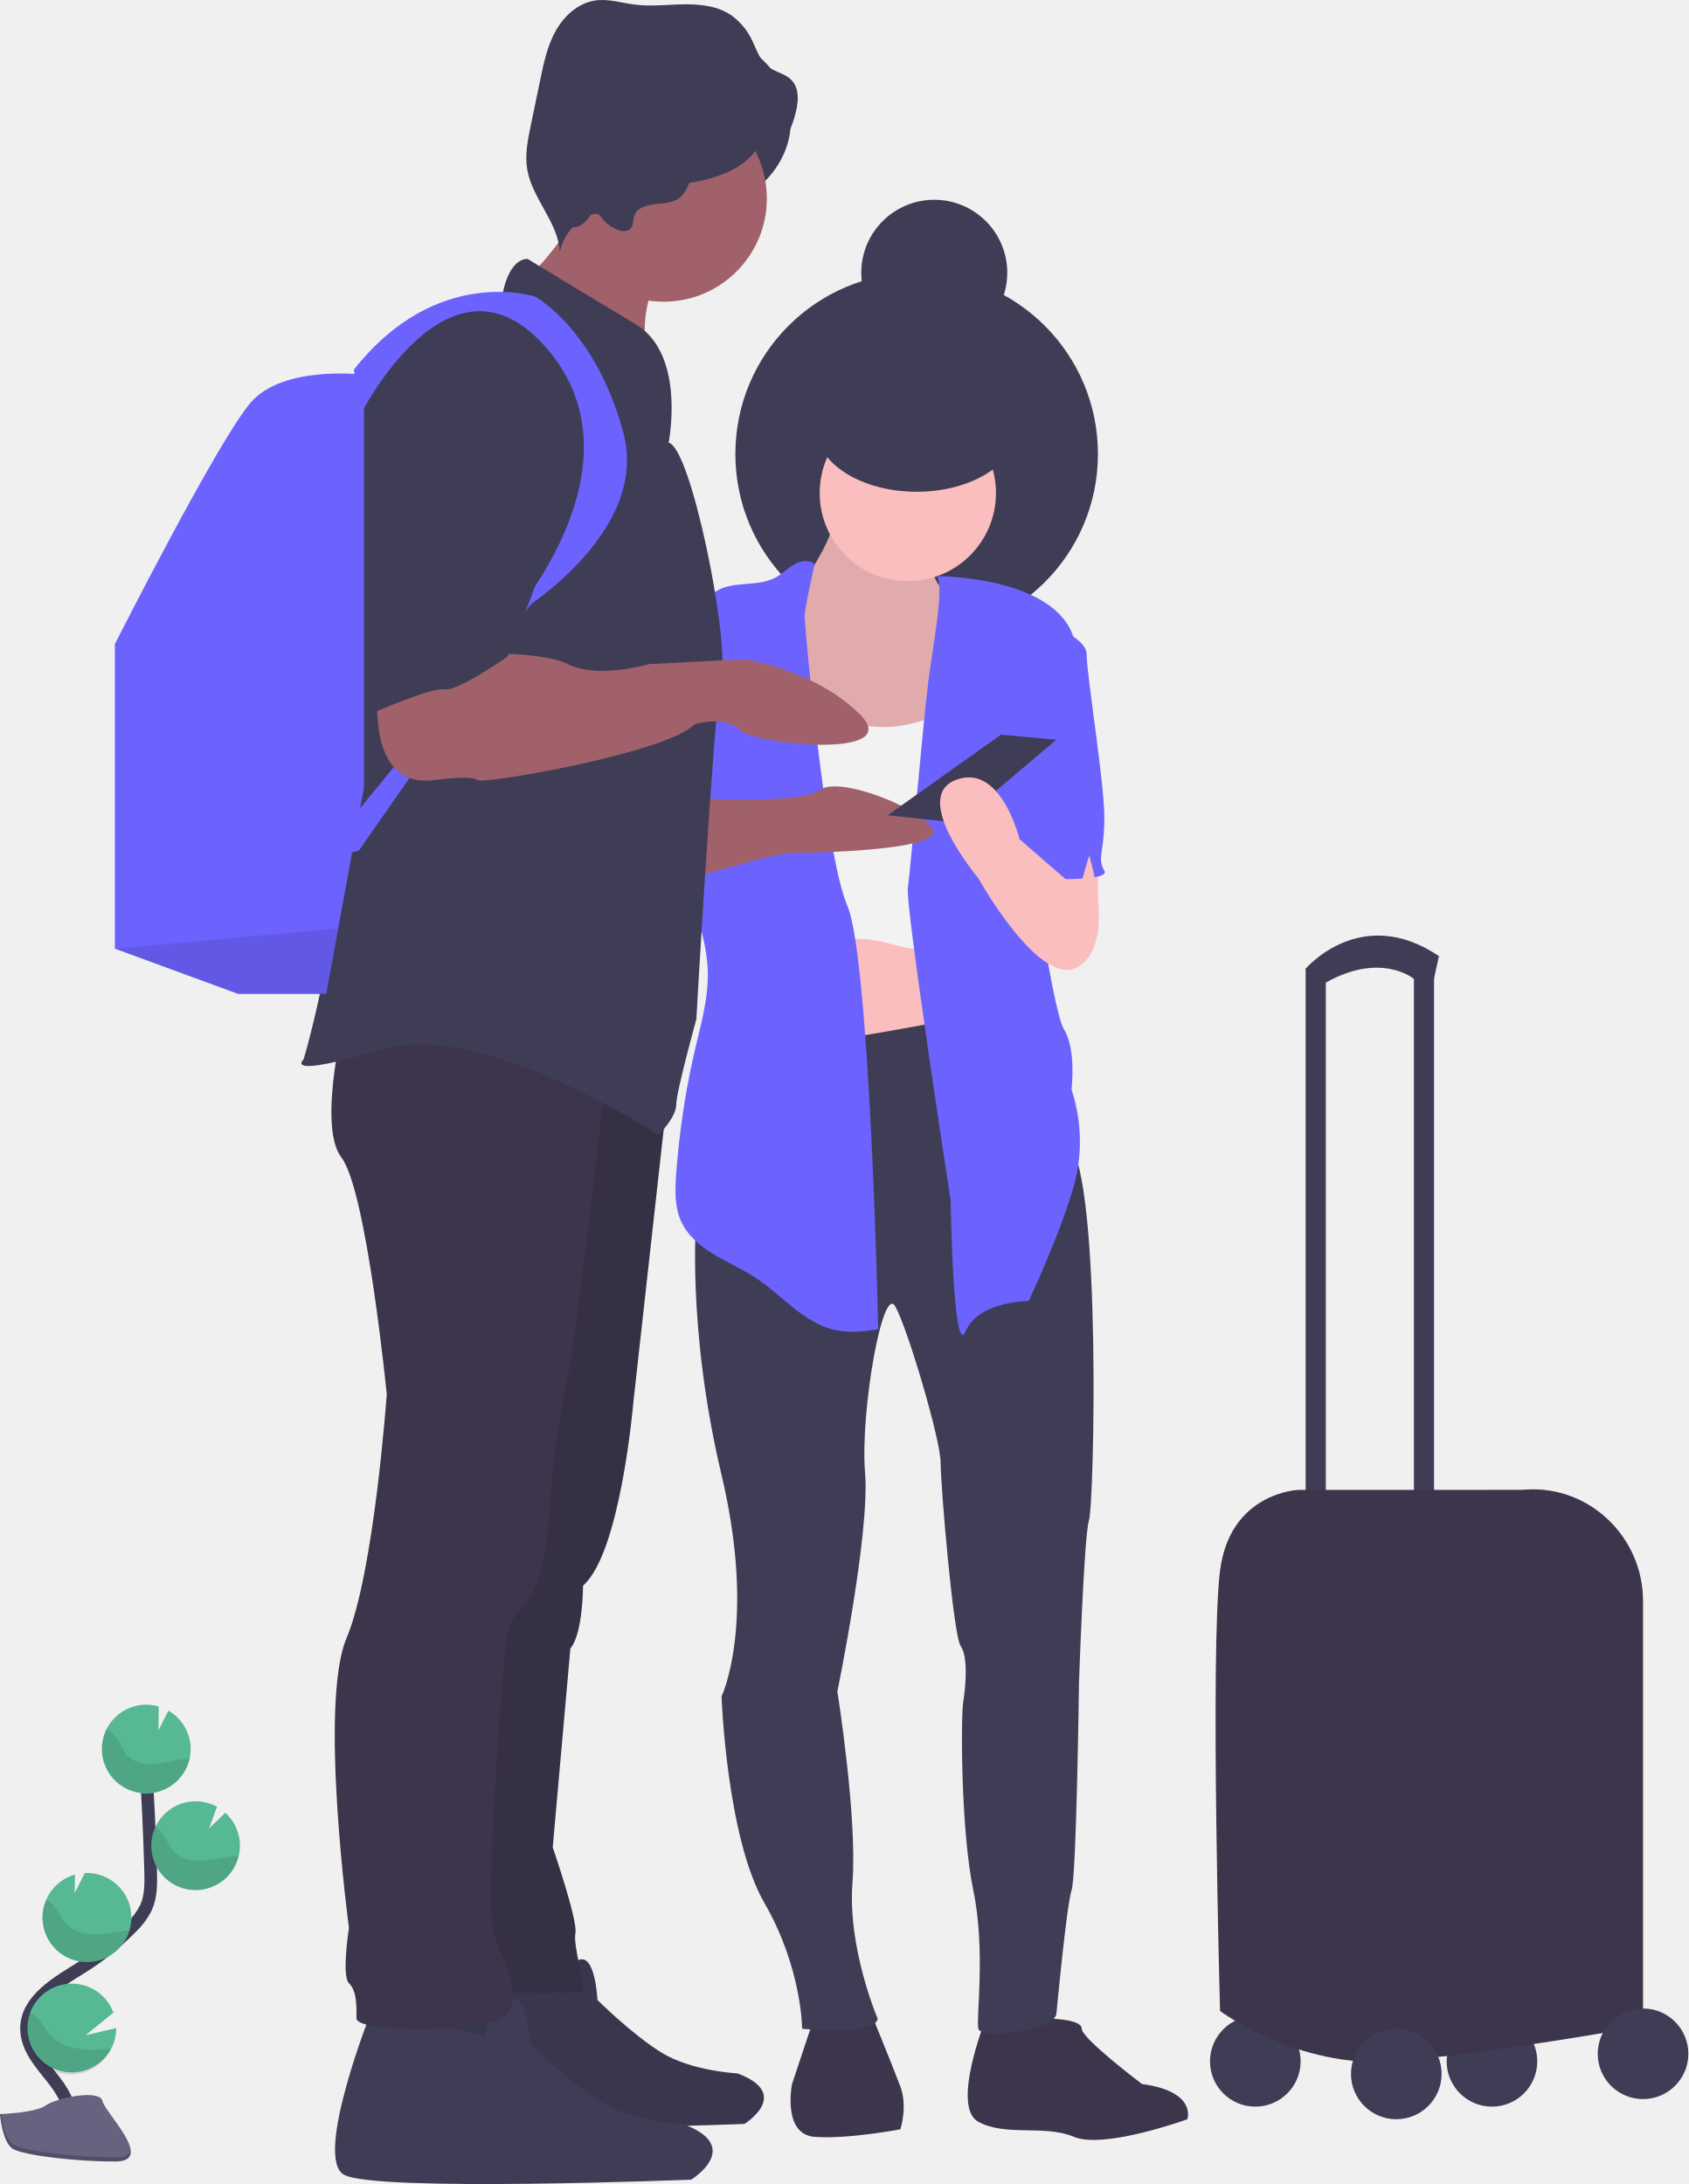
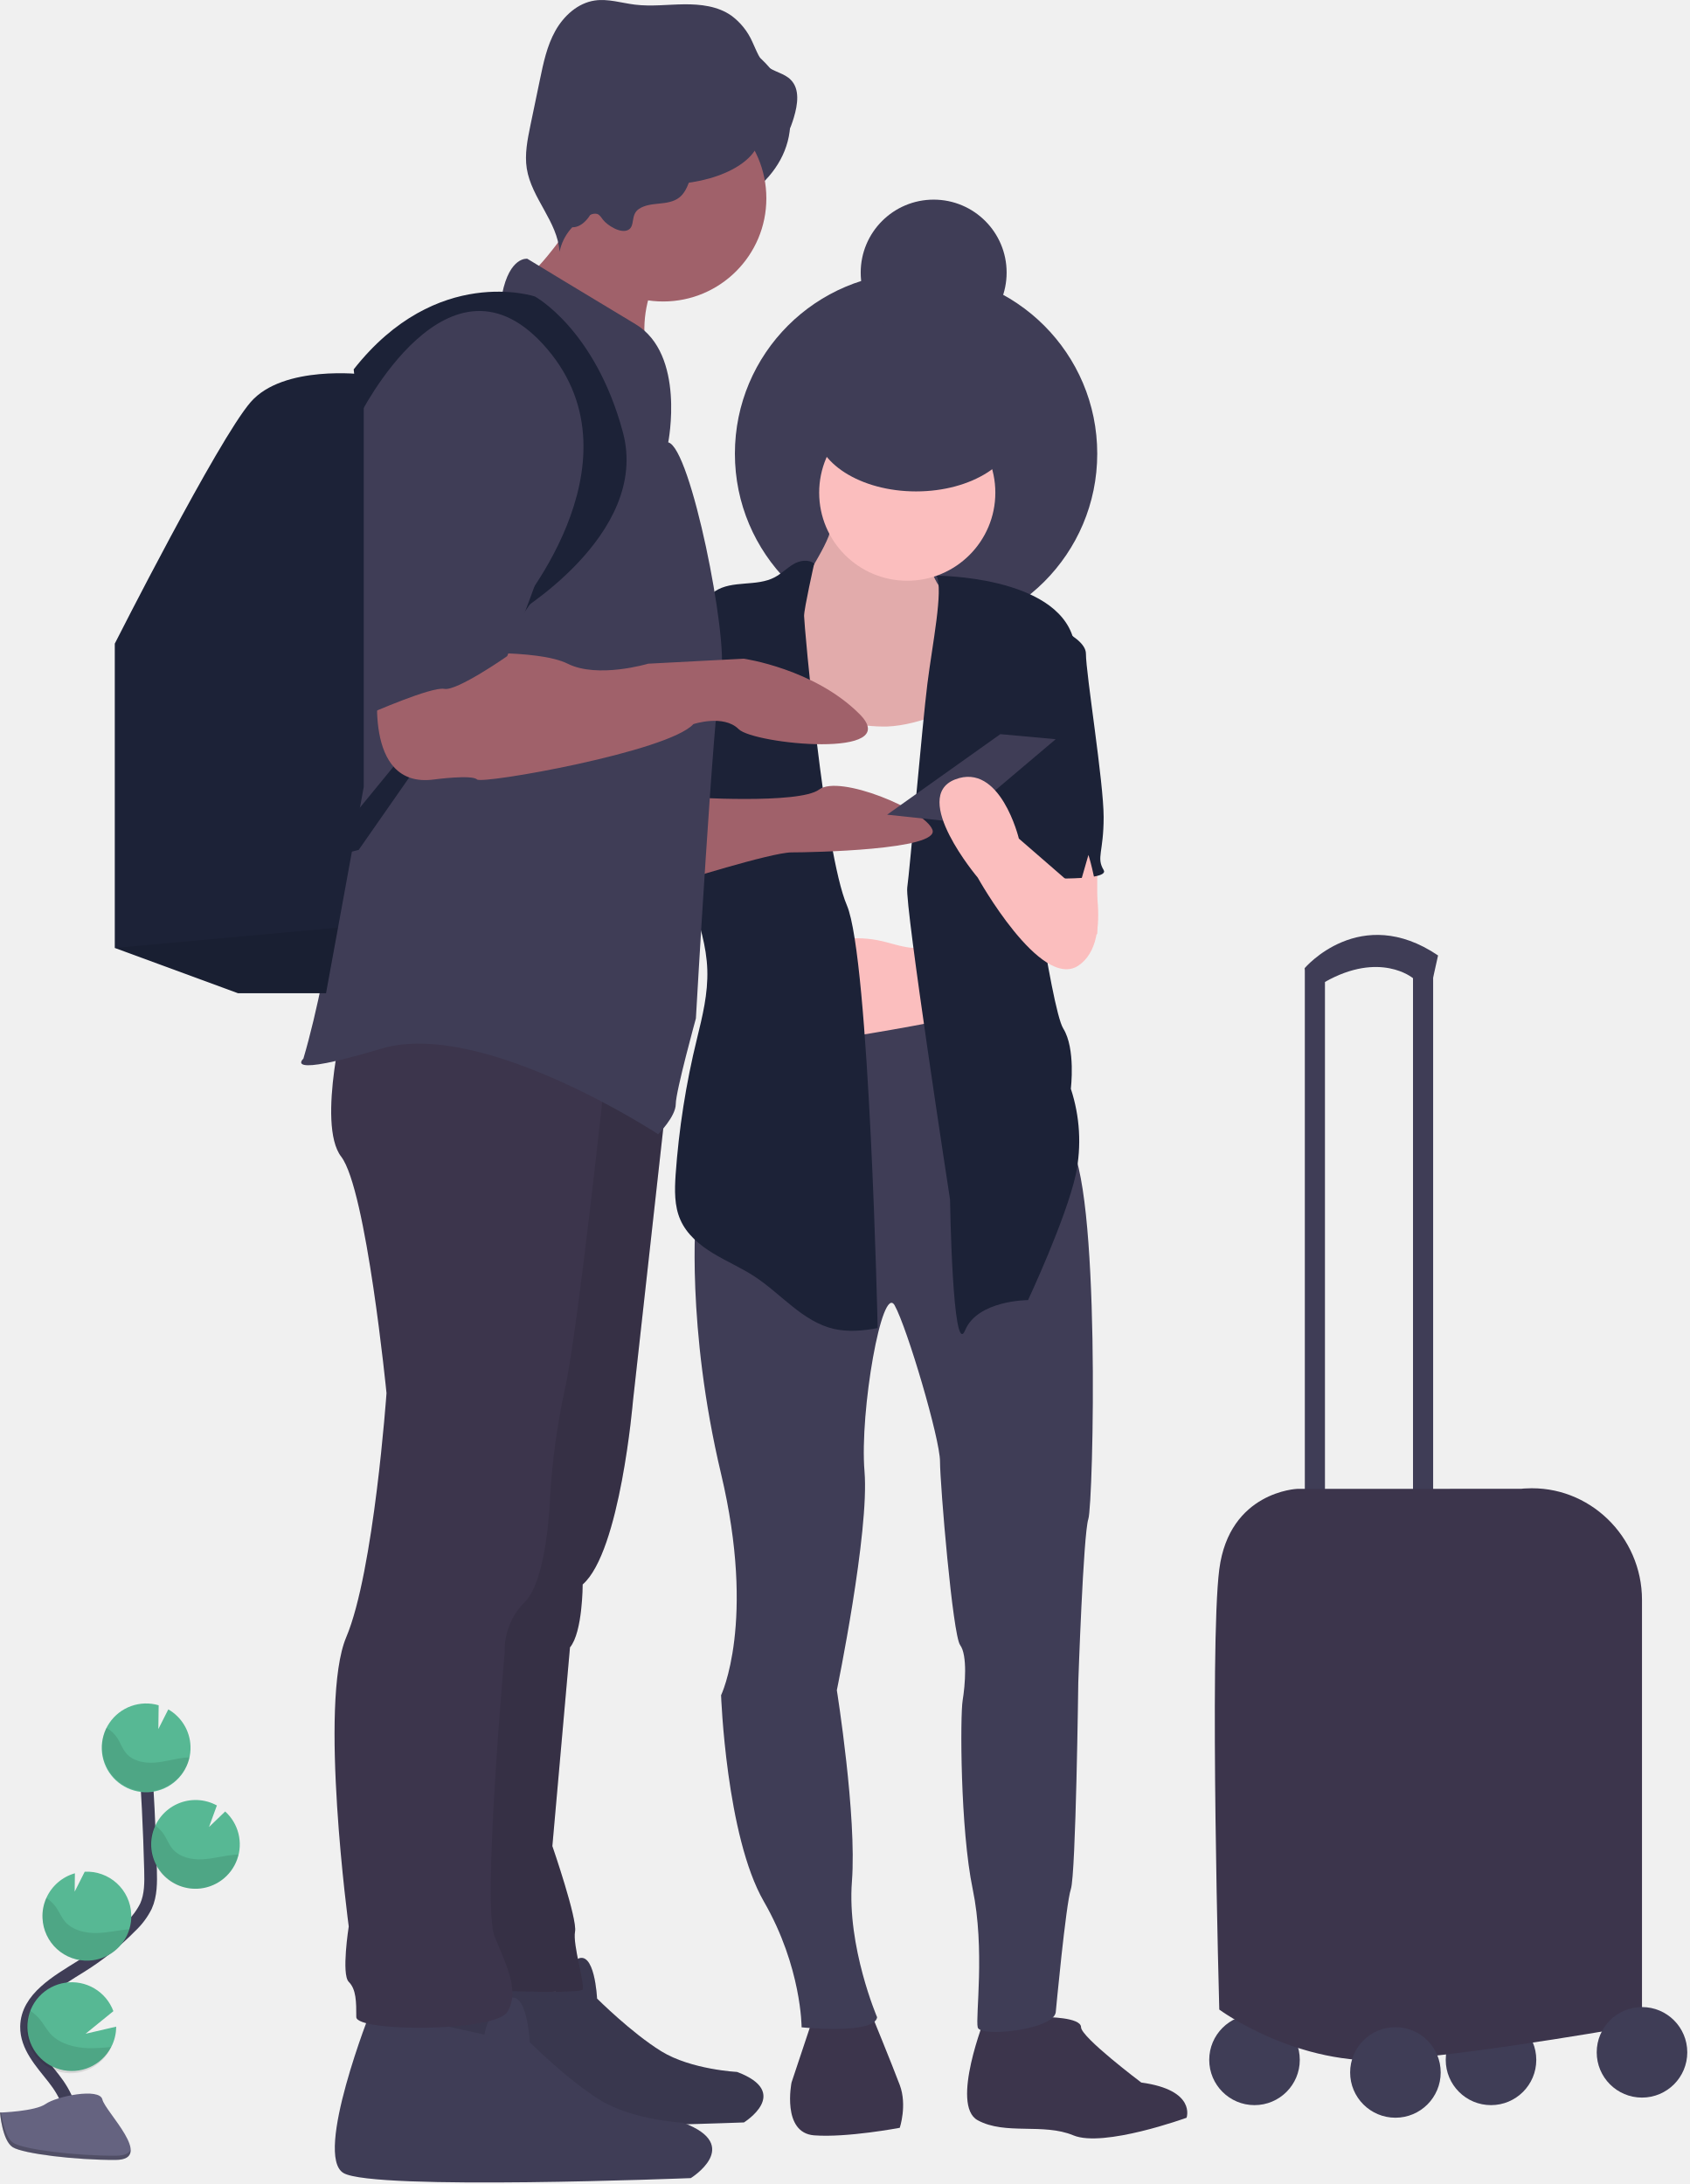
- <svg xmlns="http://www.w3.org/2000/svg" id="f7ee2044-fccd-4254-8d0a-396acfe54447" data-name="Layer 1" width="532.15" height="688.51" viewBox="0 0 532.15 688.51">
-   <ellipse cx="209.56" cy="38.37" rx="39.68" ry="30.95" fill="#3f3d56" />
-   <circle cx="288.92" cy="143.12" r="57.14" fill="#3f3d56" />
-   <circle cx="470.25" cy="649.84" r="14.28" fill="#3f3d56" />
-   <circle cx="395.66" cy="649.84" r="14.28" fill="#3f3d56" />
-   <rect x="411.53" y="305.42" width="6.35" height="175.39" fill="#3f3d56" />
-   <rect x="445.65" y="305.42" width="6.35" height="175.39" fill="#3f3d56" />
-   <path d="M747,415.92l-1.59-4.76s17.46-20.63,42.06-4l-1.59,7.15h-6.35s-10.31-8.65-27.77,1.23Z" transform="translate(-333.92 -105.74)" fill="#3f3d56" />
-   <rect x="249.24" y="280.42" width="57.14" height="73.01" fill="#fbbebe" />
-   <rect x="328.6" y="259.78" width="17.46" height="34.92" fill="#fbbebe" />
-   <path d="M590.7,741.3l-7.14,21.43s-3.18,15.87,7.14,16.66,27-2.38,27-2.38,2.38-7.14,0-13.49-9.52-23.81-9.52-23.81Z" transform="translate(-333.92 -105.74)" fill="#3c354c" />
-   <path d="M644.66,742.09s-11.11,27.78-2.38,32.54,20.64.79,30.16,4.76,35.71-5.55,35.71-5.55,3.18-8.73-14.28-11.11c0,0-19-14.29-19-17.46s-11.11-3.18-11.11-3.18Z" transform="translate(-333.92 -105.74)" fill="#3c354c" />
-   <path d="M642.28,425.45s-65.07,13.49-73,9.52-15.87,54-15.87,54-3.18,34.92,7.93,81.74,0,69.84,0,69.84,1.59,44.44,13.5,65.08,11.9,39.68,11.9,39.68,23,2.38,23.81-3.18c0,0-9.53-22.22-7.94-42.85s-4.76-60.32-4.76-60.32,10.32-50,8.73-69,5.56-59.52,9.52-52.38,14.29,42.06,14.29,49.21,4,54.75,6.35,57.93,1.58,12.7.79,17.46-.79,40.47,3.17,59.52.8,40.47,1.59,43.65,23.81.79,24.6-4.77c0,0,3.18-34.12,4.77-38.88S674,636.54,674,636.54s1.58-46.82,3.17-51.58,4-107.14-6.35-119-6.35-42.06-6.35-42.06Z" transform="translate(-333.92 -105.74)" fill="#3f3d56" />
-   <path d="M588.79,287.2c-2.94,5.54-5.9,11.13-7.74,17.14s-2.48,12.52-.75,18.56a46,46,0,0,0,5.12,10.7,36.7,36.7,0,0,0,6.47,8.64c6,5.48,14.72,6.58,22.82,7.44a11.56,11.56,0,0,0,4.19-.07,7.92,7.92,0,0,0,3-1.64c3.55-3,5.16-7.58,6.46-12a198,198,0,0,0,6.62-32.14,14.89,14.89,0,0,0,0-5.2c-.7-3-3.1-5.33-4.84-7.91a20.17,20.17,0,0,1-3.44-10.4c-.07-1.81,0-3.81-1.14-5.19a7,7,0,0,0-2.69-1.66c-4.73-2-9.45-4-14.19-5.92-2.86-1.18-8-4.32-11-2-2.57,2-1.33,6.64-2.43,9.42C593.56,279.19,590.91,283.2,588.79,287.2Z" transform="translate(-333.92 -105.74)" fill="#fbbebe" />
-   <path d="M588.79,287.2c-2.94,5.54-5.9,11.13-7.74,17.14s-2.48,12.52-.75,18.56a46,46,0,0,0,5.12,10.7,36.7,36.7,0,0,0,6.47,8.64c6,5.48,14.72,6.58,22.82,7.44a11.56,11.56,0,0,0,4.19-.07,7.92,7.92,0,0,0,3-1.64c3.55-3,5.16-7.58,6.46-12a198,198,0,0,0,6.62-32.14,14.89,14.89,0,0,0,0-5.2c-.7-3-3.1-5.33-4.84-7.91a20.17,20.17,0,0,1-3.44-10.4c-.07-1.81,0-3.81-1.14-5.19a7,7,0,0,0-2.69-1.66c-4.73-2-9.45-4-14.19-5.92-2.86-1.18-8-4.32-11-2-2.57,2-1.33,6.64-2.43,9.42C593.56,279.19,590.91,283.2,588.79,287.2Z" transform="translate(-333.92 -105.74)" opacity="0.1" />
-   <circle cx="286.14" cy="155.43" r="27.78" fill="#fbbebe" />
-   <path d="M629.81,331.23c-5.26,1.89-10.69,3.52-16.28,3.72a53.89,53.89,0,0,1-12.45-1.33,158.09,158.09,0,0,1-24.78-7.07c-1.72,3.39-2.18,7.26-2.33,11.06-.43,11.49,1.86,22.89,2.74,34.36,1.11,14.58,0,29.48,3.75,43.6a12,12,0,0,1,2.68-6.54,14.84,14.84,0,0,1,4.49-3.3,35.8,35.8,0,0,1,24.58-3.06c4.81,1.14,9.92,3.27,14.48,1.36,2.72-1.15,4.69-3.57,6.2-6.11a50.22,50.22,0,0,0,5.42-14.69c3-13.24,3.4-26.93,3.76-40.51.1-3.63,1.66-14.42-1.35-17.08-2.11-1.85-2.73.79-4.25,2.17A19.43,19.43,0,0,1,629.81,331.23Z" transform="translate(-333.92 -105.74)" fill="#f2f2f2" />
-   <path d="M590.71,283.54c-1.85-1.45-4.59-1-6.63.23s-3.69,2.93-5.76,4.05c-5.74,3.11-13.45.83-18.9,4.45-5.12,3.41-6,10.43-6.4,16.57-1,15.6-1.86,31.31-5.61,46.49-1,4-2.2,8.1-1.82,12.22a32.43,32.43,0,0,0,1.66,6.9l4.92,15.37c2.28,7.14,4.59,14.39,4.83,21.88s-1.52,14.61-3.27,21.76A255.21,255.21,0,0,0,547,476.37c-.31,4.79-.44,9.79,1.5,14.18,2,4.59,6.06,8,10.34,10.59s8.93,4.59,13.12,7.34c8.41,5.53,15.16,14.24,25,16.51,4.51,1,9.23.6,13.77-.28,0,0-2.57-116.72-9.72-133.39s-13.49-88.88-13.49-91.26S590.71,283.54,590.71,283.54Z" transform="translate(-333.92 -105.74)" fill="#6c63ff" />
-   <path d="M629.33,287.36s37.55,0,43.11,19.84-15.87,52.38-15.87,52.38,8.73,64.28,12.69,70.63,2.39,19,2.39,19a52.51,52.51,0,0,1,1.58,27c-3.17,14.28-15.08,39.68-15.08,39.68s-15.87,0-19.84,9.52-4.76-41.27-4.76-41.27-14.28-92.85-13.49-98.4,4.76-51.59,6.35-64.29S631.46,292.12,629.33,287.36Z" transform="translate(-333.92 -105.74)" fill="#6c63ff" />
-   <path d="M658.15,300.06s18.26,5.55,18.26,11.9S682,352.43,682,363.54s-2.38,12.7,0,16.67-25.39,2.38-25.39,2.38l-5.05-45.23Z" transform="translate(-333.92 -105.74)" fill="#6c63ff" />
-   <path d="M550.22,357.2s35.72,2.38,42.07-2.39,33.33,6.35,35.71,12.7-38.1,7.14-44.44,7.14-36.51,9.53-36.51,9.53Z" transform="translate(-333.92 -105.74)" fill="#a0616a" />
-   <path d="M476.69,726.87s-16.65,42-8,47,99.86,1.44,99.86,1.44,15.19-9.4-2.17-15.92c0,0-14.48-.72-23.88-6.51s-20.27-16.64-20.27-16.64-.72-15.92-6.51-12.3a14.86,14.86,0,0,0-6.51,10.13Z" transform="translate(-333.92 -105.74)" fill="#3f3d56" />
-   <path d="M476.69,726.87s-16.65,42-8,47,99.86,1.44,99.86,1.44,15.19-9.4-2.17-15.92c0,0-14.48-.72-23.88-6.51s-20.27-16.64-20.27-16.64-.72-15.92-6.51-12.3a14.86,14.86,0,0,0-6.51,10.13Z" transform="translate(-333.92 -105.74)" opacity="0.1" />
-   <path d="M451,739.71s-18.25,46-8.73,51.58,109.52,1.59,109.52,1.59,16.67-10.31-2.38-17.46c0,0-15.87-.79-26.19-7.14S501,750,501,750s-.79-17.46-7.14-13.49a16.28,16.28,0,0,0-7.14,11.11Z" transform="translate(-333.92 -105.74)" fill="#3f3d56" />
-   <path d="M544.67,447.67l-11.11,100s-4,47.62-15.87,57.93c0,0,0,15.08-4,19.84l-5.56,62.7s7.94,23,7.15,27,3.17,16.66,2.38,18.25-38.1,0-38.1,0l7.94-127.77,24.6-177.76Z" transform="translate(-333.92 -105.74)" fill="#3c354c" />
-   <path d="M544.67,447.67l-11.11,100s-4,47.62-15.87,57.93c0,0,0,15.08-4,19.84l-5.56,62.7s7.94,23,7.15,27,3.17,16.66,2.38,18.25-38.1,0-38.1,0l7.94-127.77,24.6-177.76Z" transform="translate(-333.92 -105.74)" opacity="0.1" />
-   <path d="M524.83,444.49s-8.73,81.74-12.7,99.2a225.33,225.33,0,0,0-4.76,34.92s-.79,25.4-7.94,32.54A21.43,21.43,0,0,0,493.09,627s-7.15,80.15-3.18,89.68,7.94,17.46,4,23.8-47.62,6.35-47.62,1.59,0-8.73-2.38-11.11,0-17.46,0-17.46-9.52-70.63-.79-91.26,12.7-77,12.7-77-6.35-64.28-14.29-74.6,1.59-46.82,1.59-46.82Z" transform="translate(-333.92 -105.74)" fill="#3c354c" />
-   <path d="M502.49,190.65c.92,2.1,3.13,3.27,5.14,4.38,11.65,6.42,21.4,15.73,31,24.93a36.43,36.43,0,0,1,1.45-24.63c1.14-2.65,2.65-5.51,1.83-8.28-.61-2-2.34-3.52-4-4.82a124.59,124.59,0,0,0-12.27-8.37c-3-1.78-9.08-6.51-12.49-6-.18,4.61-.27,8.73-2.29,13C510.36,181.92,502.84,191.45,502.49,190.65Z" transform="translate(-333.92 -105.74)" fill="#a0616a" />
-   <circle cx="209.16" cy="62.57" r="32.54" fill="#a0616a" />
-   <path d="M544.67,245.3s5.55-27.78-10.32-37.3-34.12-20.63-34.12-20.63-5.56-.8-7.94,11.11c0,0-45.23,8.73-50,51.58s3.18,105.55,3.18,105.55-7.14,54.76-15.87,84.12c0,0-7.15,6.35,24.6-3.17s87.29,27,87.29,27,5.56-5.56,5.56-9.53,6.35-27,6.35-27,5.55-97.61,7.93-108.72S551.81,246.89,544.67,245.3Z" transform="translate(-333.92 -105.74)" fill="#3f3d56" />
-   <path d="M495.47,300.06s43.64-25.4,34.91-57.94-27.77-42.85-27.77-42.85-30.95-10.32-57.14,23l1.59,15.08s28.57-57.93,59.52-21.43S495.47,300.06,495.47,300.06Z" transform="translate(-333.92 -105.74)" fill="#6c63ff" />
-   <path d="M448.64,223.87V354l-8.11,44.39-3.79,20.69H409l-38.88-14.29v-96s32.53-64.29,42.85-76.19S448.64,223.87,448.64,223.87Z" transform="translate(-333.92 -105.74)" fill="#6c63ff" />
-   <polygon points="106.6 292.66 102.82 313.35 75.04 313.35 36.16 299.07 106.6 292.66" opacity="0.1" />
-   <polygon points="105.2 264.94 173.45 181.61 113.13 268.12 106.78 269.7 105.2 264.94" fill="#6c63ff" />
-   <path d="M535.41,171.67c1.85-1.25,4.17-1.48,6.39-1.7s4.54-.52,6.31-1.88c3.07-2.36,3.3-6.92,5.55-10.07,3.25-4.57,9.74-5.12,15.35-4.9,3.43.14,7.12.35,10-1.5s4.3-5.5,5.3-8.87c1.19-4,1.95-8.88-1-11.84-2-2.06-5.24-2.47-7.5-4.28s-3.31-4.92-4.58-7.63a20.66,20.66,0,0,0-6.65-8.33c-4.26-3-9.7-3.62-14.89-3.57s-10.4.74-15.55.1c-4.22-.52-8.43-1.92-12.63-1.3-5.36.79-9.79,4.84-12.44,9.57s-3.77,10.13-4.87,15.43l-3,14.43c-.92,4.48-1.85,9.07-1.14,13.58,1.48,9.36,9.76,16.8,10.33,26.25a16.11,16.11,0,0,1,9.84-11.69,3.11,3.11,0,0,1,2-.25c.82.27,1.3,1.09,1.82,1.78,1.36,1.81,5.63,4.55,8,3.27C534.31,177.12,532.69,173.52,535.41,171.67Z" transform="translate(-333.92 -105.74)" fill="#3f3d56" />
-   <path d="M743.07,575.44s-21.43.79-24.6,25.39,0,138.88,0,138.88,24.6,18.25,54.76,15.87,78.56-11.11,78.56-11.11v-134c0-20-16.68-36.31-36.66-35.16-.47,0-1,.06-1.43.11Z" transform="translate(-333.92 -105.74)" fill="#3c354c" />
-   <circle cx="440.1" cy="653.81" r="14.28" fill="#3f3d56" />
-   <circle cx="517.87" cy="647.46" r="14.28" fill="#3f3d56" />
-   <path d="M453.41,319.9s-5.56,34.91,17.45,31.74c0,0,11.91-1.59,13.5,0s60.31-8.73,68.25-17.46c0,0,9.52-3.17,14.28,1.59S619.27,345.29,605,331s-36.5-17.46-36.5-17.46l-30.16,1.58s-15.87,4.77-25.39,0S476.42,312,476.42,312Z" transform="translate(-333.92 -105.74)" fill="#a0616a" />
-   <path d="M485.94,209.59s-35.71,4-35.71,55.55V331s19.84-8.73,23.81-7.94,19.84-10.32,19.84-10.32S512.13,269.9,510.54,258,509.75,211.17,485.94,209.59Z" transform="translate(-333.92 -105.74)" fill="#3f3d56" />
-   <polygon points="315.5 231.61 279.79 257.01 302.01 259.39 332.96 233.2 315.5 231.61" fill="#3f3d56" />
-   <path d="M677.2,375.45s8.73,27-3.17,34.92-31.75-27.78-31.75-27.78-21.43-25.39-7.14-30.95,20.12,18.65,20.12,18.65L674,386.56Z" transform="translate(-333.92 -105.74)" fill="#fbbebe" />
-   <ellipse cx="288.92" cy="134.79" rx="31.74" ry="20.24" fill="#3f3d56" />
-   <circle cx="294.47" cy="85.99" r="23.01" fill="#3f3d56" />
-   <ellipse cx="209.16" cy="42.34" rx="30.55" ry="15.87" fill="#3f3d56" />
-   <ellipse cx="180.59" cy="45.11" rx="10.71" ry="26.59" fill="#3f3d56" />
-   <path d="M355.09,778.54c3-5.51-.4-12.26-4.28-17.18s-8.62-10-8.52-16.29c.15-9,9.7-14.31,17.33-19.08a84.45,84.45,0,0,0,15.56-12.51,22.56,22.56,0,0,0,4.78-6.4c1.58-3.52,1.54-7.52,1.44-11.38q-.5-19.26-1.91-38.48" transform="translate(-333.92 -105.74)" fill="none" stroke="#3f3d56" stroke-miterlimit="10" stroke-width="4" />
-   <path d="M394,656.51a14,14,0,0,0-7-11.5l-3.14,6.22.1-7.52A14,14,0,1,0,394,656.51Z" transform="translate(-333.92 -105.74)" fill="#57b894" />
-   <path d="M369,751.51a14,14,0,1,1,.68-11.3l-8.77,7.13,9.65-2.24A13.89,13.89,0,0,1,369,751.51Z" transform="translate(-333.92 -105.74)" fill="#57b894" />
-   <path d="M362,724.26a14,14,0,0,1-14.67-13.37,13.82,13.82,0,0,1,1.21-6.39,14.06,14.06,0,0,1,9-7.78l-.07,5.79,3.17-6.29h0a14,14,0,0,1,14.67,13.37,13.84,13.84,0,0,1-.6,4.79A14,14,0,0,1,362,724.26Z" transform="translate(-333.92 -105.74)" fill="#57b894" />
-   <path d="M396.11,701.59a14,14,0,1,1,6.21-26.27l-2.48,6.8,5.1-4.9a14,14,0,0,1-8.83,24.37Z" transform="translate(-333.92 -105.74)" fill="#57b894" />
-   <path d="M392.11,660.25c-3.23.36-6.39,1.37-9.64,1.57s-6.82-.58-8.87-3.11c-1.11-1.36-1.67-3.08-2.6-4.56a10.05,10.05,0,0,0-3.53-3.33,14,14,0,1,0,26.23,9.32C393.17,660.16,392.64,660.2,392.11,660.25Z" transform="translate(-333.92 -105.74)" opacity="0.1" />
-   <path d="M396.11,701.59a14.06,14.06,0,0,1-13.35-20,10.3,10.3,0,0,1,2.83,2.83c1,1.51,1.6,3.25,2.78,4.64,2.18,2.57,5.92,3.41,9.3,3.25s6.66-1.11,10-1.42c.47,0,.95-.08,1.42-.09A14,14,0,0,1,396.11,701.59Z" transform="translate(-333.92 -105.74)" opacity="0.1" />
-   <path d="M362,724.26a14,14,0,0,1-14.67-13.37,13.82,13.82,0,0,1,1.21-6.39,11.32,11.32,0,0,1,3,2.85c1.09,1.54,1.77,3.31,3,4.73,2.37,2.64,6.35,3.57,9.94,3.48s6.82-.93,10.27-1.19A14,14,0,0,1,362,724.26Z" transform="translate(-333.92 -105.74)" opacity="0.1" />
-   <path d="M369,751.51a14,14,0,0,1-25.58-11.45,14.25,14.25,0,0,1,3.08,2.74c1.33,1.63,2.21,3.47,3.75,5,2.87,2.82,7.5,4,11.63,4.09A62.17,62.17,0,0,0,369,751.51Z" transform="translate(-333.92 -105.74)" opacity="0.1" />
-   <path d="M333.92,772.2s11.08-.34,14.42-2.72,17-5.22,17.87-1.4,16.64,19,4.14,19.06-29.06-1.95-32.39-4S333.92,772.2,333.92,772.2Z" transform="translate(-333.92 -105.74)" fill="#656380" />
-   <path d="M370.57,785.81c-12.51.1-29.06-1.95-32.39-4-2.54-1.54-3.55-7.09-3.89-9.65l-.37,0s.7,8.93,4,11,19.88,4.08,32.39,4c3.61,0,4.85-1.31,4.79-3.22C374.63,785.07,373.26,785.79,370.57,785.81Z" transform="translate(-333.92 -105.74)" opacity="0.2" />
+ <svg xmlns="http://www.w3.org/2000/svg" width="533" height="689" viewBox="0 0 533 689" fill="none">
+   <g clip-path="url(#clip0)">
+     <path d="M209.56 69.32C231.475 69.32 249.24 55.463 249.24 38.37C249.24 21.277 231.475 7.42 209.56 7.42C187.645 7.42 169.88 21.277 169.88 38.37C169.88 55.463 187.645 69.32 209.56 69.32Z" fill="#3F3D56" />
+     <path d="M288.92 200.26C320.478 200.26 346.06 174.678 346.06 143.12C346.06 111.562 320.478 85.98 288.92 85.98C257.362 85.98 231.78 111.562 231.78 143.12C231.78 174.678 257.362 200.26 288.92 200.26Z" fill="#3F3D56" />
+     <path d="M470.25 664.12C478.137 664.12 484.53 657.727 484.53 649.84C484.53 641.953 478.137 635.56 470.25 635.56C462.363 635.56 455.97 641.953 455.97 649.84C455.97 657.727 462.363 664.12 470.25 664.12Z" fill="#3F3D56" />
+     <path d="M395.66 664.12C403.547 664.12 409.94 657.727 409.94 649.84C409.94 641.953 403.547 635.56 395.66 635.56C387.773 635.56 381.38 641.953 381.38 649.84C381.38 657.727 387.773 664.12 395.66 664.12Z" fill="#3F3D56" />
+     <path d="M417.88 305.42H411.53V480.81H417.88V305.42Z" fill="#3F3D56" />
+     <path d="M452 305.42H445.65V480.81H452V305.42Z" fill="#3F3D56" />
+     <path d="M413.08 310.18L411.49 305.42C411.49 305.42 428.95 284.79 453.55 301.42L451.96 308.57H445.61C445.61 308.57 435.3 299.92 417.84 309.8L413.08 310.18Z" fill="#3F3D56" />
+     <path d="M306.38 280.42H249.24V353.43H306.38V280.42Z" fill="#FBBEBE" />
+     <path d="M346.06 259.78H328.6V294.7H346.06V259.78Z" fill="#FBBEBE" />
+     <path d="M256.78 635.56L249.64 656.99C249.64 656.99 246.46 672.86 256.78 673.65C267.1 674.44 283.78 671.27 283.78 671.27C283.78 671.27 286.16 664.13 283.78 657.78C281.4 651.43 274.26 633.97 274.26 633.97L256.78 635.56Z" fill="#3C354C" />
+     <path d="M310.74 636.35C310.74 636.35 299.63 664.13 308.36 668.89C317.09 673.65 329 669.68 338.52 673.65C348.04 677.62 374.23 668.1 374.23 668.1C374.23 668.1 377.41 659.37 359.95 656.99C359.95 656.99 340.95 642.7 340.95 639.53C340.95 636.36 329.84 636.35 329.84 636.35H310.74Z" fill="#3C354C" />
+     <path d="M308.36 319.71C308.36 319.71 243.29 333.2 235.36 329.23C227.43 325.26 219.49 383.23 219.49 383.23C219.49 383.23 216.31 418.15 227.42 464.97C238.53 511.79 227.42 534.81 227.42 534.81C227.42 534.81 229.01 579.25 240.92 599.89C252.83 620.53 252.82 639.57 252.82 639.57C252.82 639.57 275.82 641.95 276.63 636.39C276.63 636.39 267.1 614.17 268.69 593.54C270.28 572.91 263.93 533.22 263.93 533.22C263.93 533.22 274.25 483.22 272.66 464.22C271.07 445.22 278.22 404.7 282.18 411.84C286.14 418.98 296.47 453.9 296.47 461.05C296.47 468.2 300.47 515.8 302.82 518.98C305.17 522.16 304.4 531.68 303.61 536.44C302.82 541.2 302.82 576.91 306.78 595.96C310.74 615.01 307.58 636.43 308.37 639.61C309.16 642.79 332.18 640.4 332.97 634.84C332.97 634.84 336.15 600.72 337.74 595.96C339.33 591.2 340.08 530.8 340.08 530.8C340.08 530.8 341.66 483.98 343.25 479.22C344.84 474.46 347.25 372.08 336.9 360.22C326.55 348.36 330.55 318.16 330.55 318.16L308.36 319.71Z" fill="#3F3D56" />
+     <path d="M254.87 181.46C251.93 187 248.97 192.59 247.13 198.6C245.29 204.61 244.65 211.12 246.38 217.16C247.618 220.933 249.339 224.529 251.5 227.86C253.219 231.043 255.399 233.955 257.97 236.5C263.97 241.98 272.69 243.08 280.79 243.94C282.179 244.172 283.599 244.148 284.98 243.87C286.088 243.548 287.111 242.989 287.98 242.23C291.53 239.23 293.14 234.65 294.44 230.23C297.532 219.718 299.746 208.968 301.06 198.09C301.365 196.37 301.365 194.61 301.06 192.89C300.36 189.89 297.96 187.56 296.22 184.98C294.136 181.897 292.945 178.298 292.78 174.58C292.71 172.77 292.78 170.77 291.64 169.39C290.882 168.639 289.962 168.071 288.95 167.73C284.22 165.73 279.5 163.73 274.76 161.81C271.9 160.63 266.76 157.49 263.76 159.81C261.19 161.81 262.43 166.45 261.33 169.23C259.64 173.45 256.99 177.46 254.87 181.46Z" fill="#FBBEBE" />
+     <path opacity="0.1" d="M254.87 181.46C251.93 187 248.97 192.59 247.13 198.6C245.29 204.61 244.65 211.12 246.38 217.16C247.618 220.933 249.339 224.529 251.5 227.86C253.219 231.043 255.399 233.955 257.97 236.5C263.97 241.98 272.69 243.08 280.79 243.94C282.179 244.172 283.599 244.148 284.98 243.87C286.088 243.548 287.111 242.989 287.98 242.23C291.53 239.23 293.14 234.65 294.44 230.23C297.532 219.718 299.746 208.968 301.06 198.09C301.365 196.37 301.365 194.61 301.06 192.89C300.36 189.89 297.96 187.56 296.22 184.98C294.136 181.897 292.945 178.298 292.78 174.58C292.71 172.77 292.78 170.77 291.64 169.39C290.882 168.639 289.962 168.071 288.95 167.73C284.22 165.73 279.5 163.73 274.76 161.81C271.9 160.63 266.76 157.49 263.76 159.81C261.19 161.81 262.43 166.45 261.33 169.23C259.64 173.45 256.99 177.46 254.87 181.46Z" fill="black" />
+     <path d="M286.14 183.21C301.482 183.21 313.92 170.772 313.92 155.43C313.92 140.088 301.482 127.65 286.14 127.65C270.798 127.65 258.36 140.088 258.36 155.43C258.36 170.772 270.798 183.21 286.14 183.21Z" fill="#FBBEBE" />
+     <path d="M295.89 225.49C290.63 227.38 285.2 229.01 279.61 229.21C275.422 229.252 271.244 228.806 267.16 227.88C258.721 226.202 250.434 223.837 242.38 220.81C240.66 224.2 240.2 228.07 240.05 231.87C239.62 243.36 241.91 254.76 242.79 266.23C243.9 280.81 242.79 295.71 246.54 309.83C246.757 307.43 247.69 305.152 249.22 303.29C250.495 301.916 252.018 300.797 253.71 299.99C261.278 296.078 269.994 294.993 278.29 296.93C283.1 298.07 288.21 300.2 292.77 298.29C295.49 297.14 297.46 294.72 298.97 292.18C301.534 287.597 303.363 282.64 304.39 277.49C307.39 264.25 307.79 250.56 308.15 236.98C308.25 233.35 309.81 222.56 306.8 219.9C304.69 218.05 304.07 220.69 302.55 222.07C300.573 223.631 298.311 224.793 295.89 225.49Z" fill="#F2F2F2" />
+     <path d="M256.79 177.8C254.94 176.35 252.2 176.8 250.16 178.03C248.12 179.26 246.47 180.96 244.4 182.08C238.66 185.19 230.95 182.91 225.5 186.53C220.38 189.94 219.5 196.96 219.1 203.1C218.1 218.7 217.24 234.41 213.49 249.59C212.49 253.59 211.29 257.69 211.67 261.81C211.969 264.164 212.526 266.478 213.33 268.71L218.25 284.08C220.53 291.22 222.84 298.47 223.08 305.96C223.32 313.45 221.56 320.57 219.81 327.72C216.351 341.806 214.1 356.161 213.08 370.63C212.77 375.42 212.64 380.42 214.58 384.81C216.58 389.4 220.64 392.81 224.92 395.4C229.2 397.99 233.85 399.99 238.04 402.74C246.45 408.27 253.2 416.98 263.04 419.25C267.55 420.25 272.27 419.85 276.81 418.97C276.81 418.97 274.24 302.25 267.09 285.58C259.94 268.91 253.6 196.7 253.6 194.32C253.6 191.94 256.79 177.8 256.79 177.8Z" fill="#1C2237" />
+     <path d="M295.41 181.62C295.41 181.62 332.96 181.62 338.52 201.46C344.08 221.3 322.65 253.84 322.65 253.84C322.65 253.84 331.38 318.12 335.34 324.47C339.3 330.82 337.73 343.47 337.73 343.47C340.605 352.178 341.15 361.486 339.31 370.47C336.14 384.75 324.23 410.15 324.23 410.15C324.23 410.15 308.36 410.15 304.39 419.67C300.42 429.19 299.63 378.4 299.63 378.4C299.63 378.4 285.35 285.55 286.14 280C286.93 274.45 290.9 228.41 292.49 215.71C294.08 203.01 297.54 186.38 295.41 181.62Z" fill="#1C2237" />
+     <path d="M324.23 194.32C324.23 194.32 342.49 199.87 342.49 206.22C342.49 212.57 348.08 246.69 348.08 257.8C348.08 268.91 345.7 270.5 348.08 274.47C350.46 278.44 322.69 276.85 322.69 276.85L317.64 231.62L324.23 194.32Z" fill="#1C2237" />
+     <path d="M216.3 251.46C216.3 251.46 252.02 253.84 258.37 249.07C264.72 244.3 291.7 255.42 294.08 261.77C296.46 268.12 255.98 268.91 249.64 268.91C243.3 268.91 213.13 278.44 213.13 278.44L216.3 251.46Z" fill="#A0616A" />
+     <path d="M142.77 621.13C142.77 621.13 126.12 663.13 134.77 668.13C143.42 673.13 234.63 669.57 234.63 669.57C234.63 669.57 249.82 660.17 232.46 653.65C232.46 653.65 217.98 652.93 208.58 647.14C199.18 641.35 188.31 630.5 188.31 630.5C188.31 630.5 187.59 614.58 181.8 618.2C180.068 619.341 178.594 620.831 177.473 622.576C176.352 624.321 175.608 626.281 175.29 628.33L142.77 621.13Z" fill="#3F3D56" />
+     <path opacity="0.1" d="M142.77 621.13C142.77 621.13 126.12 663.13 134.77 668.13C143.42 673.13 234.63 669.57 234.63 669.57C234.63 669.57 249.82 660.17 232.46 653.65C232.46 653.65 217.98 652.93 208.58 647.14C199.18 641.35 188.31 630.5 188.31 630.5C188.31 630.5 187.59 614.58 181.8 618.2C180.068 619.341 178.594 620.831 177.473 622.576C176.352 624.321 175.608 626.281 175.29 628.33L142.77 621.13Z" fill="black" />
+     <path d="M117.08 633.97C117.08 633.97 98.83 679.97 108.35 685.55C117.87 691.13 217.87 687.14 217.87 687.14C217.87 687.14 234.54 676.83 215.49 669.68C215.49 669.68 199.62 668.89 189.3 662.54C178.98 656.19 167.08 644.26 167.08 644.26C167.08 644.26 166.29 626.8 159.94 630.77C158.04 632.02 156.423 633.655 155.193 635.568C153.963 637.482 153.148 639.632 152.8 641.88L117.08 633.97Z" fill="#3F3D56" />
+     <path d="M210.75 341.93L199.64 441.93C199.64 441.93 195.64 489.55 183.77 499.86C183.77 499.86 183.77 514.94 179.77 519.7L174.21 582.4C174.21 582.4 182.15 605.4 181.36 609.4C180.57 613.4 184.53 626.06 183.74 627.65C182.95 629.24 145.64 627.65 145.64 627.65L153.58 499.88L178.18 322.12L210.75 341.93Z" fill="#3C354C" />
+     <path opacity="0.1" d="M210.75 341.93L199.64 441.93C199.64 441.93 195.64 489.55 183.77 499.86C183.77 499.86 183.77 514.94 179.77 519.7L174.21 582.4C174.21 582.4 182.15 605.4 181.36 609.4C180.57 613.4 184.53 626.06 183.74 627.65C182.95 629.24 145.64 627.65 145.64 627.65L153.58 499.88L178.18 322.12L210.75 341.93Z" fill="black" />
+     <path d="M190.91 338.75C190.91 338.75 182.18 420.49 178.21 437.95C175.714 449.448 174.123 461.124 173.45 472.87C173.45 472.87 172.66 498.27 165.51 505.41C163.424 507.477 161.784 509.95 160.694 512.676C159.603 515.403 159.084 518.325 159.17 521.26C159.17 521.26 152.02 601.41 155.99 610.94C159.96 620.47 163.93 628.4 159.99 634.74C156.05 641.08 112.37 641.09 112.37 636.33C112.37 631.57 112.37 627.6 109.99 625.22C107.61 622.84 109.99 607.76 109.99 607.76C109.99 607.76 100.47 537.13 109.2 516.5C117.93 495.87 121.9 439.5 121.9 439.5C121.9 439.5 115.55 375.22 107.61 364.9C99.67 354.58 109.2 318.08 109.2 318.08L190.91 338.75Z" fill="#3C354C" />
+     <path d="M168.57 84.91C169.49 87.01 171.7 88.18 173.71 89.29C185.36 95.71 195.11 105.02 204.71 114.22C202.314 106.091 202.827 97.382 206.16 89.59C207.3 86.94 208.81 84.08 207.99 81.31C207.38 79.31 205.65 77.79 203.99 76.49C200.07 73.459 195.973 70.663 191.72 68.12C188.72 66.34 182.64 61.61 179.23 62.12C179.05 66.73 178.96 70.85 176.94 75.12C176.44 76.18 168.92 85.71 168.57 84.91Z" fill="#A0616A" />
+     <path d="M209.16 95.11C227.131 95.11 241.7 80.541 241.7 62.57C241.7 44.599 227.131 30.03 209.16 30.03C191.189 30.03 176.62 44.599 176.62 62.57C176.62 80.541 191.189 95.11 209.16 95.11Z" fill="#A0616A" />
+     <path d="M210.75 139.56C210.75 139.56 216.3 111.78 200.43 102.26C184.56 92.74 166.31 81.63 166.31 81.63C166.31 81.63 160.75 80.83 158.37 92.74C158.37 92.74 113.14 101.47 108.37 144.32C103.6 187.17 111.55 249.87 111.55 249.87C111.55 249.87 104.41 304.63 95.68 333.99C95.68 333.99 88.53 340.34 120.28 330.82C152.03 321.3 207.57 357.82 207.57 357.82C207.57 357.82 213.13 352.26 213.13 348.29C213.13 344.32 219.48 321.29 219.48 321.29C219.48 321.29 225.03 223.68 227.41 212.57C229.79 201.46 217.89 141.15 210.75 139.56Z" fill="#3F3D56" />
+     <path d="M161.55 194.32C161.55 194.32 205.19 168.92 196.46 136.38C187.73 103.84 168.69 93.53 168.69 93.53C168.69 93.53 137.74 83.21 111.55 116.53L113.14 131.61C113.14 131.61 141.71 73.68 172.66 110.18C203.61 146.68 161.55 194.32 161.55 194.32Z" fill="#1C2237" />
+     <path d="M114.72 118.13V248.26L106.61 292.65L102.82 313.34H75.08L36.2 299.05V203.05C36.2 203.05 68.73 138.76 79.05 126.86C89.37 114.96 114.72 118.13 114.72 118.13Z" fill="#1C2237" />
+     <path opacity="0.1" d="M106.6 292.66L102.82 313.35H75.04L36.16 299.07L106.6 292.66Z" fill="black" />
+     <path d="M105.2 264.94L173.45 181.61L113.13 268.12L106.78 269.7L105.2 264.94Z" fill="#1C2237" />
+     <path d="M201.49 65.93C203.34 64.68 205.66 64.45 207.88 64.23C210.1 64.01 212.42 63.71 214.19 62.35C217.26 59.99 217.49 55.43 219.74 52.28C222.99 47.71 229.48 47.16 235.09 47.38C238.52 47.52 242.21 47.73 245.09 45.88C247.97 44.03 249.39 40.38 250.39 37.01C251.58 33.01 252.34 28.13 249.39 25.17C247.39 23.11 244.15 22.7 241.89 20.89C239.63 19.08 238.58 15.97 237.31 13.26C235.86 9.949 233.567 7.077 230.66 4.93C226.4 1.93 220.96 1.31 215.77 1.36C210.58 1.41 205.37 2.1 200.22 1.46C196 0.94 191.79 -0.46 187.59 0.16C182.23 0.95 177.8 5 175.15 9.73C172.5 14.46 171.38 19.86 170.28 25.16L167.28 39.59C166.36 44.07 165.43 48.66 166.14 53.17C167.62 62.53 175.9 69.97 176.47 79.42C177.014 76.809 178.198 74.374 179.916 72.334C181.633 70.294 183.83 68.712 186.31 67.73C186.93 67.427 187.634 67.339 188.31 67.48C189.13 67.75 189.61 68.57 190.13 69.26C191.49 71.07 195.76 73.81 198.13 72.53C200.39 71.38 198.77 67.78 201.49 65.93Z" fill="#3F3D56" />
+     <path d="M409.15 469.7C409.15 469.7 387.72 470.49 384.55 495.09C381.38 519.69 384.55 633.97 384.55 633.97C384.55 633.97 409.15 652.22 439.31 649.84C469.47 647.46 517.87 638.73 517.87 638.73V504.73C517.87 484.73 501.19 468.42 481.21 469.57C480.74 469.57 480.21 469.63 479.78 469.68L409.15 469.7Z" fill="#3C354C" />
+     <path d="M440.1 668.09C447.987 668.09 454.38 661.697 454.38 653.81C454.38 645.923 447.987 639.53 440.1 639.53C432.213 639.53 425.82 645.923 425.82 653.81C425.82 661.697 432.213 668.09 440.1 668.09Z" fill="#3F3D56" />
+     <path d="M517.87 661.74C525.757 661.74 532.15 655.347 532.15 647.46C532.15 639.573 525.757 633.18 517.87 633.18C509.983 633.18 503.59 639.573 503.59 647.46C503.59 655.347 509.983 661.74 517.87 661.74Z" fill="#3F3D56" />
+     <path d="M119.49 214.16C119.49 214.16 113.93 249.07 136.94 245.9C136.94 245.9 148.85 244.31 150.44 245.9C152.03 247.49 210.75 237.17 218.69 228.44C218.69 228.44 228.21 225.27 232.97 230.03C237.73 234.79 285.35 239.55 271.08 225.26C256.81 210.97 234.58 207.8 234.58 207.8L204.42 209.38C204.42 209.38 188.55 214.15 179.03 209.38C169.51 204.61 142.5 206.26 142.5 206.26L119.49 214.16Z" fill="#A0616A" />
+     <path d="M152.02 103.85C152.02 103.85 116.31 107.85 116.31 159.4V225.26C116.31 225.26 136.15 216.53 140.12 217.32C144.09 218.11 159.96 207 159.96 207C159.96 207 178.21 164.16 176.62 152.26C175.03 140.36 175.83 105.43 152.02 103.85Z" fill="#3F3D56" />
+     <path d="M315.5 231.61L279.79 257.01L302.01 259.39L332.96 233.2L315.5 231.61Z" fill="#3F3D56" />
+     <path d="M343.28 269.71C343.28 269.71 352.01 296.71 340.11 304.63C328.21 312.55 308.36 276.85 308.36 276.85C308.36 276.85 286.93 251.46 301.22 245.9C315.51 240.34 321.34 264.55 321.34 264.55L340.08 280.82L343.28 269.71Z" fill="#FBBEBE" />
+     <path d="M288.92 155.03C306.45 155.03 320.66 145.968 320.66 134.79C320.66 123.612 306.45 114.55 288.92 114.55C271.39 114.55 257.18 123.612 257.18 134.79C257.18 145.968 271.39 155.03 288.92 155.03Z" fill="#3F3D56" />
+     <path d="M294.47 109C307.178 109 317.48 98.698 317.48 85.99C317.48 73.282 307.178 62.98 294.47 62.98C281.762 62.98 271.46 73.282 271.46 85.99C271.46 98.698 281.762 109 294.47 109Z" fill="#3F3D56" />
+     <path d="M209.16 58.21C226.032 58.21 239.71 51.105 239.71 42.34C239.71 33.575 226.032 26.47 209.16 26.47C192.288 26.47 178.61 33.575 178.61 42.34C178.61 51.105 192.288 58.21 209.16 58.21Z" fill="#3F3D56" />
+     <path d="M180.59 71.7C186.505 71.7 191.3 59.795 191.3 45.11C191.3 30.425 186.505 18.52 180.59 18.52C174.675 18.52 169.88 30.425 169.88 45.11C169.88 59.795 174.675 71.7 180.59 71.7Z" fill="#3F3D56" />
+     <path d="M21.17 672.8C24.17 667.29 20.77 660.54 16.89 655.62C13.01 650.7 8.27 645.62 8.37 639.33C8.52 630.33 18.07 625.02 25.7 620.25C31.363 616.71 36.586 612.511 41.26 607.74C43.221 605.908 44.84 603.741 46.04 601.34C47.62 597.82 47.58 593.82 47.48 589.96C47.147 577.12 46.51 564.293 45.57 551.48" stroke="#3F3D56" stroke-width="4" stroke-miterlimit="10" />
+     <path d="M60.08 550.77C59.974 548.419 59.277 546.133 58.053 544.123C56.83 542.113 55.119 540.444 53.08 539.27L49.94 545.49L50.04 537.97C47.194 537.134 44.156 537.224 41.363 538.226C38.571 539.228 36.17 541.092 34.506 543.547C32.841 546.003 32 548.924 32.103 551.889C32.206 554.853 33.248 557.709 35.079 560.043C36.91 562.377 39.434 564.069 42.289 564.875C45.144 565.682 48.181 565.56 50.963 564.529C53.744 563.497 56.126 561.609 57.765 559.136C59.403 556.663 60.214 553.733 60.08 550.77Z" fill="#57B894" />
+     <path d="M35.08 645.77C33.608 648.623 31.2 650.884 28.259 652.173C25.319 653.462 22.024 653.701 18.928 652.85C15.832 651.999 13.123 650.11 11.254 647.499C9.385 644.889 8.471 641.715 8.664 638.51C8.857 635.305 10.145 632.264 12.313 629.896C14.482 627.528 17.398 625.977 20.574 625.504C23.75 625.03 26.991 625.663 29.756 627.295C32.521 628.928 34.641 631.461 35.76 634.47L26.99 641.6L36.64 639.36C36.642 641.591 36.107 643.79 35.08 645.77Z" fill="#57B894" />
+     <path d="M28.08 618.52C26.238 618.61 24.396 618.335 22.66 617.711C20.925 617.087 19.329 616.126 17.966 614.884C16.603 613.642 15.499 612.142 14.717 610.472C13.935 608.801 13.491 606.993 13.41 605.15C13.299 602.954 13.714 600.763 14.62 598.76C15.46 596.884 16.702 595.215 18.257 593.871C19.812 592.527 21.642 591.54 23.62 590.98L23.55 596.77L26.72 590.48C28.562 590.39 30.404 590.665 32.14 591.289C33.875 591.913 35.471 592.874 36.834 594.116C38.197 595.358 39.301 596.858 40.083 598.528C40.865 600.199 41.309 602.007 41.39 603.85C41.472 605.47 41.269 607.091 40.79 608.64C39.946 611.395 38.272 613.821 35.997 615.59C33.722 617.358 30.958 618.381 28.08 618.52Z" fill="#57B894" />
+     <path d="M62.19 595.85C60.036 595.929 57.892 595.51 55.926 594.624C53.961 593.739 52.226 592.412 50.858 590.746C49.489 589.08 48.524 587.121 48.037 585.021C47.551 582.921 47.555 580.737 48.051 578.639C48.547 576.541 49.521 574.586 50.897 572.926C52.272 571.266 54.013 569.946 55.982 569.07C57.952 568.193 60.097 567.783 62.251 567.871C64.405 567.96 66.509 568.545 68.4 569.58L65.92 576.38L71.02 571.48C73.082 573.345 74.541 575.783 75.213 578.481C75.884 581.179 75.737 584.016 74.79 586.631C73.842 589.245 72.138 591.518 69.894 593.16C67.65 594.802 64.968 595.738 62.19 595.85Z" fill="#57B894" />
+     <path opacity="0.1" d="M58.19 554.51C54.96 554.87 51.8 555.88 48.55 556.08C45.3 556.28 41.73 555.5 39.68 552.97C38.57 551.61 38.01 549.89 37.08 548.41C36.193 547.028 34.981 545.885 33.55 545.08C32.696 546.851 32.224 548.781 32.166 550.746C32.107 552.711 32.463 554.667 33.21 556.485C33.958 558.304 35.08 559.944 36.503 561.3C37.926 562.656 39.62 563.697 41.472 564.355C43.324 565.013 45.295 565.274 47.255 565.12C49.215 564.966 51.12 564.402 52.847 563.462C54.574 562.523 56.084 561.231 57.279 559.67C58.473 558.108 59.325 556.313 59.78 554.4C59.25 554.42 58.72 554.46 58.19 554.51Z" fill="black" />
+     <path opacity="0.1" d="M62.19 595.85C59.775 595.955 57.374 595.436 55.218 594.343C53.063 593.25 51.225 591.62 49.883 589.609C48.541 587.599 47.74 585.277 47.558 582.866C47.375 580.456 47.817 578.04 48.84 575.85C49.959 576.599 50.921 577.561 51.67 578.68C52.67 580.19 53.27 581.93 54.45 583.32C56.63 585.89 60.37 586.73 63.75 586.57C67.13 586.41 70.41 585.46 73.75 585.15C74.22 585.15 74.7 585.07 75.17 585.06C74.475 588.026 72.831 590.684 70.489 592.631C68.147 594.578 65.233 595.708 62.19 595.85Z" fill="black" />
+     <path opacity="0.1" d="M28.08 618.52C26.238 618.61 24.396 618.335 22.66 617.711C20.925 617.087 19.329 616.126 17.966 614.884C16.603 613.642 15.499 612.142 14.717 610.472C13.935 608.801 13.491 606.993 13.41 605.15C13.299 602.954 13.714 600.763 14.62 598.76C15.787 599.518 16.804 600.484 17.62 601.61C18.71 603.15 19.39 604.92 20.62 606.34C22.99 608.98 26.97 609.91 30.56 609.82C34.15 609.73 37.38 608.89 40.83 608.63C39.985 611.393 38.306 613.826 36.023 615.597C33.74 617.367 30.966 618.388 28.08 618.52Z" fill="black" />
+     <path opacity="0.1" d="M35.08 645.77C34.328 647.45 33.253 648.965 31.916 650.229C30.578 651.493 29.005 652.481 27.286 653.137C25.567 653.793 23.735 654.104 21.895 654.052C20.056 654 18.245 653.587 16.565 652.835C14.885 652.083 13.37 651.008 12.106 649.671C10.842 648.333 9.854 646.76 9.198 645.041C8.542 643.321 8.231 641.49 8.283 639.65C8.335 637.811 8.748 636 9.5 634.32C10.654 635.079 11.692 636.002 12.58 637.06C13.91 638.69 14.79 640.53 16.33 642.06C19.2 644.88 23.83 646.06 27.96 646.15C30.339 646.16 32.716 646.033 35.08 645.77Z" fill="black" />
+     <path d="M1.52588e-05 666.46C1.52588e-05 666.46 11.08 666.12 14.42 663.74C17.76 661.36 31.42 658.52 32.29 662.34C33.16 666.16 48.93 681.34 36.43 681.4C23.93 681.46 7.37 679.45 4.04 677.4C0.71 675.35 1.52588e-05 666.46 1.52588e-05 666.46Z" fill="#656380" />
+     <path opacity="0.2" d="M36.65 680.07C24.14 680.17 7.59 678.12 4.26 676.07C1.72 674.53 0.71 668.98 0.37 666.42H1.52588e-05C1.52588e-05 666.42 0.7 675.35 4 677.42C7.3 679.49 23.88 681.5 36.39 681.42C40 681.42 41.24 680.11 41.18 678.2C40.71 679.33 39.34 680.05 36.65 680.07Z" fill="black" />
+   </g>
+   <defs>
+     <clipPath id="clip0">
+       <rect width="532.15" height="688.51" fill="white" />
+     </clipPath>
+   </defs>
</svg>
